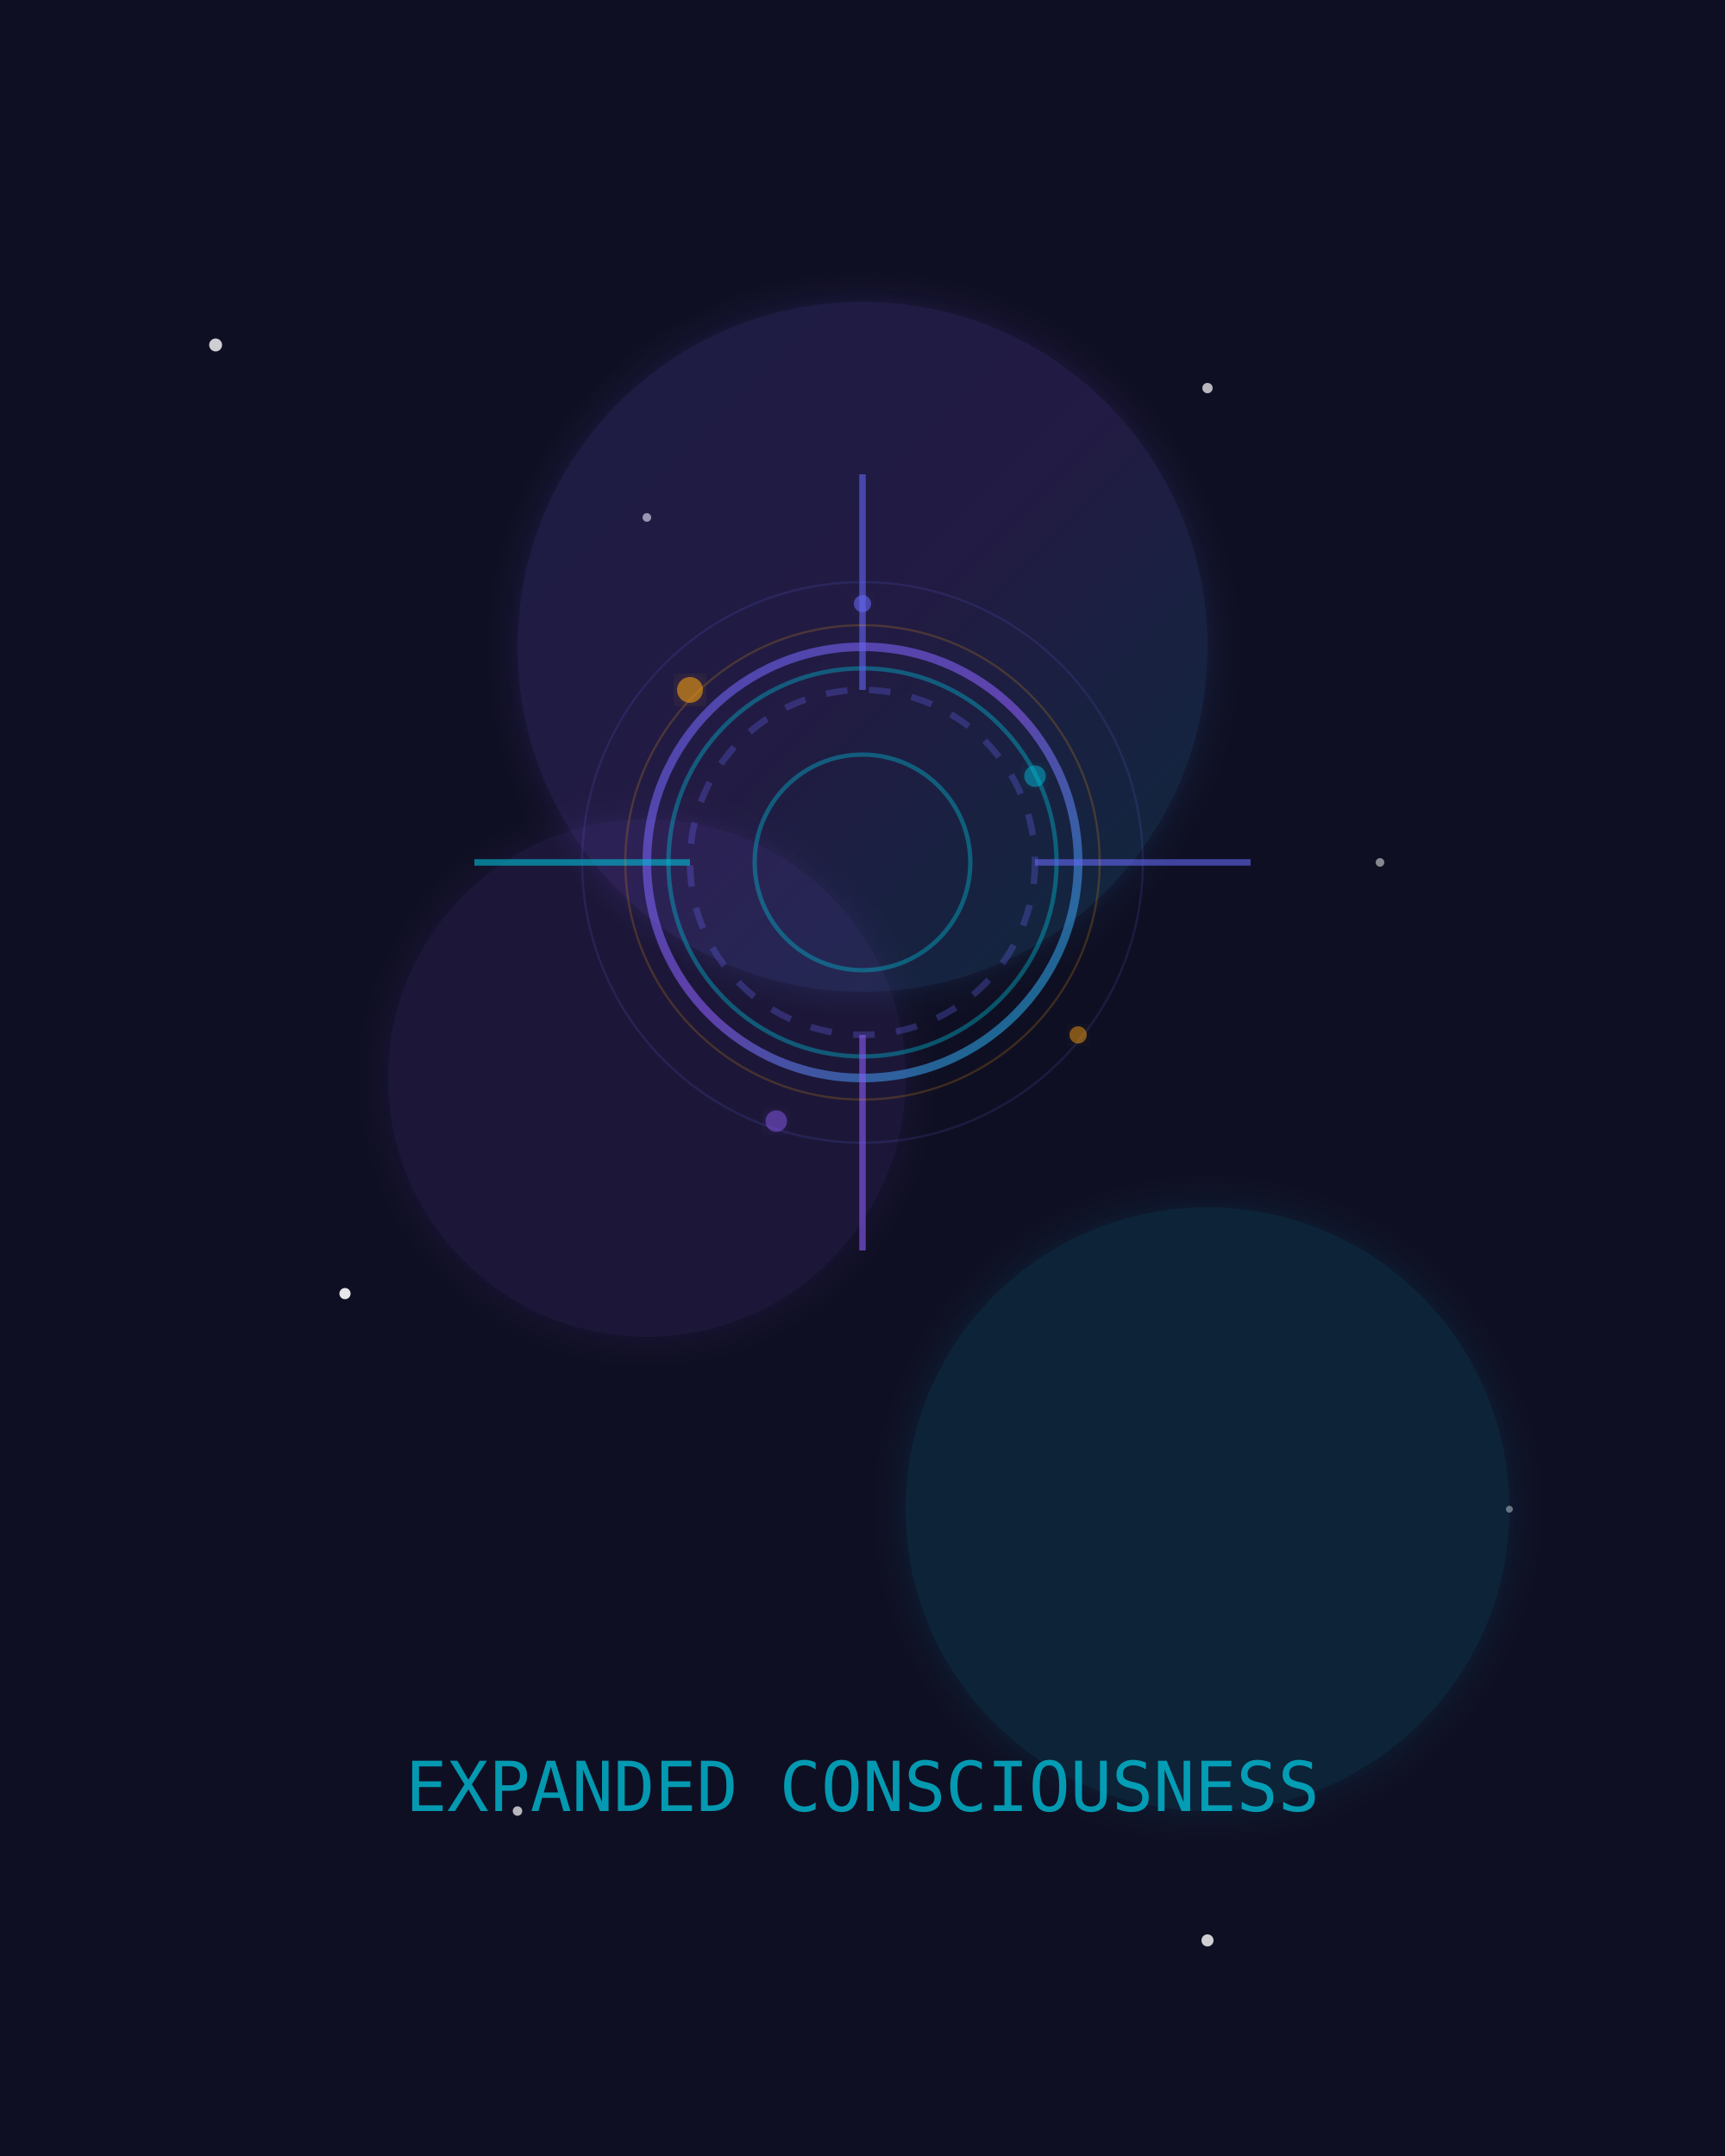
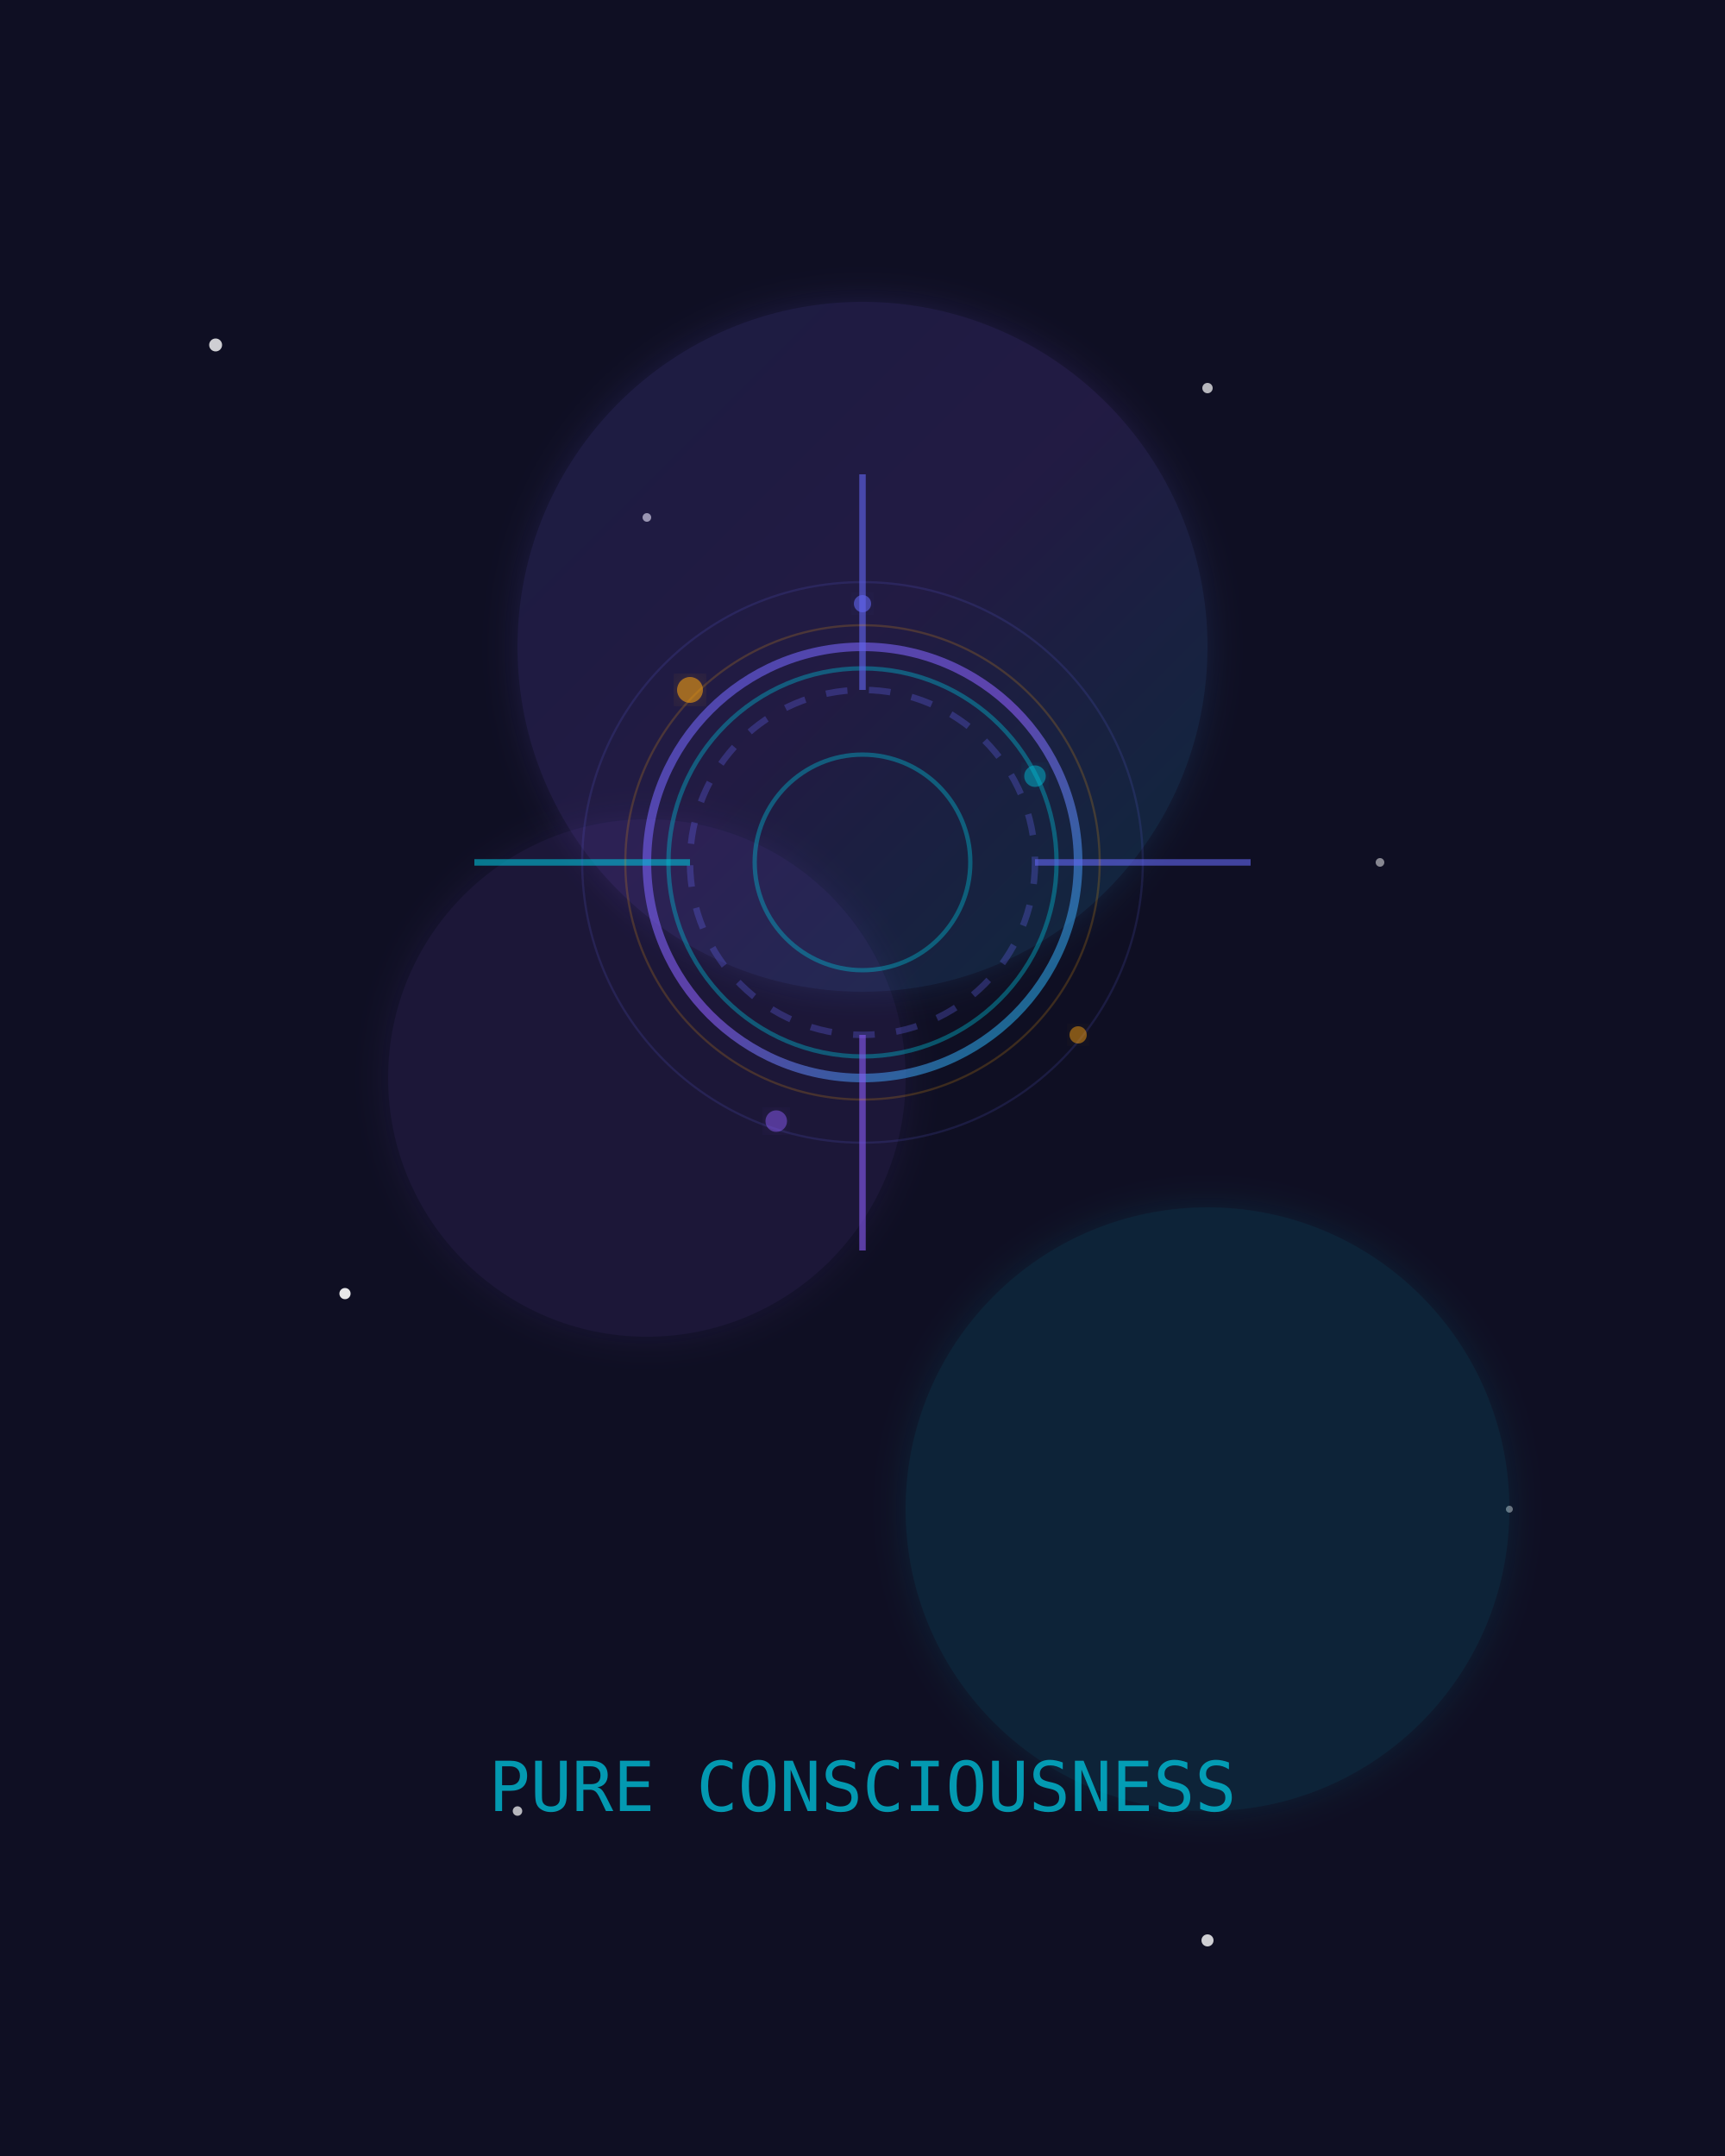
<svg xmlns="http://www.w3.org/2000/svg" viewBox="0 0 400 500">
  <defs>
    <linearGradient id="cosmicGradient" x1="0%" y1="0%" x2="100%" y2="100%">
      <stop offset="0%" style="stop-color:#6366f1;stop-opacity:1" />
      <stop offset="50%" style="stop-color:#8b5cf6;stop-opacity:1" />
      <stop offset="100%" style="stop-color:#00bcd4;stop-opacity:1" />
    </linearGradient>
    <filter id="glow">
      <feGaussianBlur stdDeviation="4" result="coloredBlur" />
      <feMerge>
        <feMergeNode in="coloredBlur" />
        <feMergeNode in="SourceGraphic" />
      </feMerge>
    </filter>
  </defs>
  <rect width="400" height="500" fill="#0f0f23" />
  <circle cx="50" cy="80" r="1.5" fill="#ffffff" opacity="0.8" />
  <circle cx="150" cy="120" r="1" fill="#ffffff" opacity="0.6" />
  <circle cx="280" cy="90" r="1.2" fill="#ffffff" opacity="0.7" />
  <circle cx="320" cy="200" r="1" fill="#ffffff" opacity="0.5" />
  <circle cx="80" cy="300" r="1.3" fill="#ffffff" opacity="0.9" />
  <circle cx="350" cy="350" r="0.8" fill="#ffffff" opacity="0.4" />
  <circle cx="120" cy="420" r="1.1" fill="#ffffff" opacity="0.7" />
  <circle cx="280" cy="450" r="1.4" fill="#ffffff" opacity="0.8" />
  <circle cx="200" cy="150" r="80" fill="url(#cosmicGradient)" opacity="0.15" filter="url(#glow)" />
  <circle cx="150" cy="250" r="60" fill="#8b5cf6" opacity="0.1" filter="url(#glow)" />
  <circle cx="280" cy="350" r="70" fill="#00bcd4" opacity="0.12" filter="url(#glow)" />
  <circle cx="200" cy="200" r="50" fill="none" stroke="url(#cosmicGradient)" stroke-width="2" opacity="0.6" />
  <circle cx="200" cy="200" r="45" fill="none" stroke="#00bcd4" stroke-width="1" opacity="0.4" />
  <circle cx="200" cy="200" r="40" fill="none" stroke="#6366f1" stroke-width="1.5" opacity="0.3" stroke-dasharray="5,5" />
  <circle cx="200" cy="200" r="25" fill="none" stroke="#00bcd4" stroke-width="1" opacity="0.4" />
  <line x1="200" y1="160" x2="200" y2="110" stroke="#6366f1" stroke-width="1.5" opacity="0.6" />
  <line x1="200" y1="240" x2="200" y2="290" stroke="#8b5cf6" stroke-width="1.5" opacity="0.6" />
  <line x1="160" y1="200" x2="110" y2="200" stroke="#00bcd4" stroke-width="1.5" opacity="0.6" />
  <line x1="240" y1="200" x2="290" y2="200" stroke="#6366f1" stroke-width="1.5" opacity="0.6" />
  <circle cx="200" cy="200" r="55" fill="none" stroke="#f59e0b" stroke-width="0.5" opacity="0.2" />
  <circle cx="200" cy="200" r="65" fill="none" stroke="#6366f1" stroke-width="0.5" opacity="0.15" />
  <circle cx="160" cy="160" r="3" fill="#f59e0b" opacity="0.6" filter="url(#glow)" />
  <circle cx="240" cy="180" r="2.5" fill="#00bcd4" opacity="0.5" filter="url(#glow)" />
  <circle cx="200" cy="140" r="2" fill="#6366f1" opacity="0.6" filter="url(#glow)" />
  <circle cx="180" cy="260" r="2.5" fill="#8b5cf6" opacity="0.5" filter="url(#glow)" />
  <circle cx="250" cy="240" r="2" fill="#f59e0b" opacity="0.5" filter="url(#glow)" />
  <text x="200" y="420" font-family="Orbitron, monospace" font-size="16" fill="#00bcd4" opacity="0.8" text-anchor="middle">
-     EXPANDED CONSCIOUSNESS
+     PURE CONSCIOUSNESS
  </text>
</svg>
